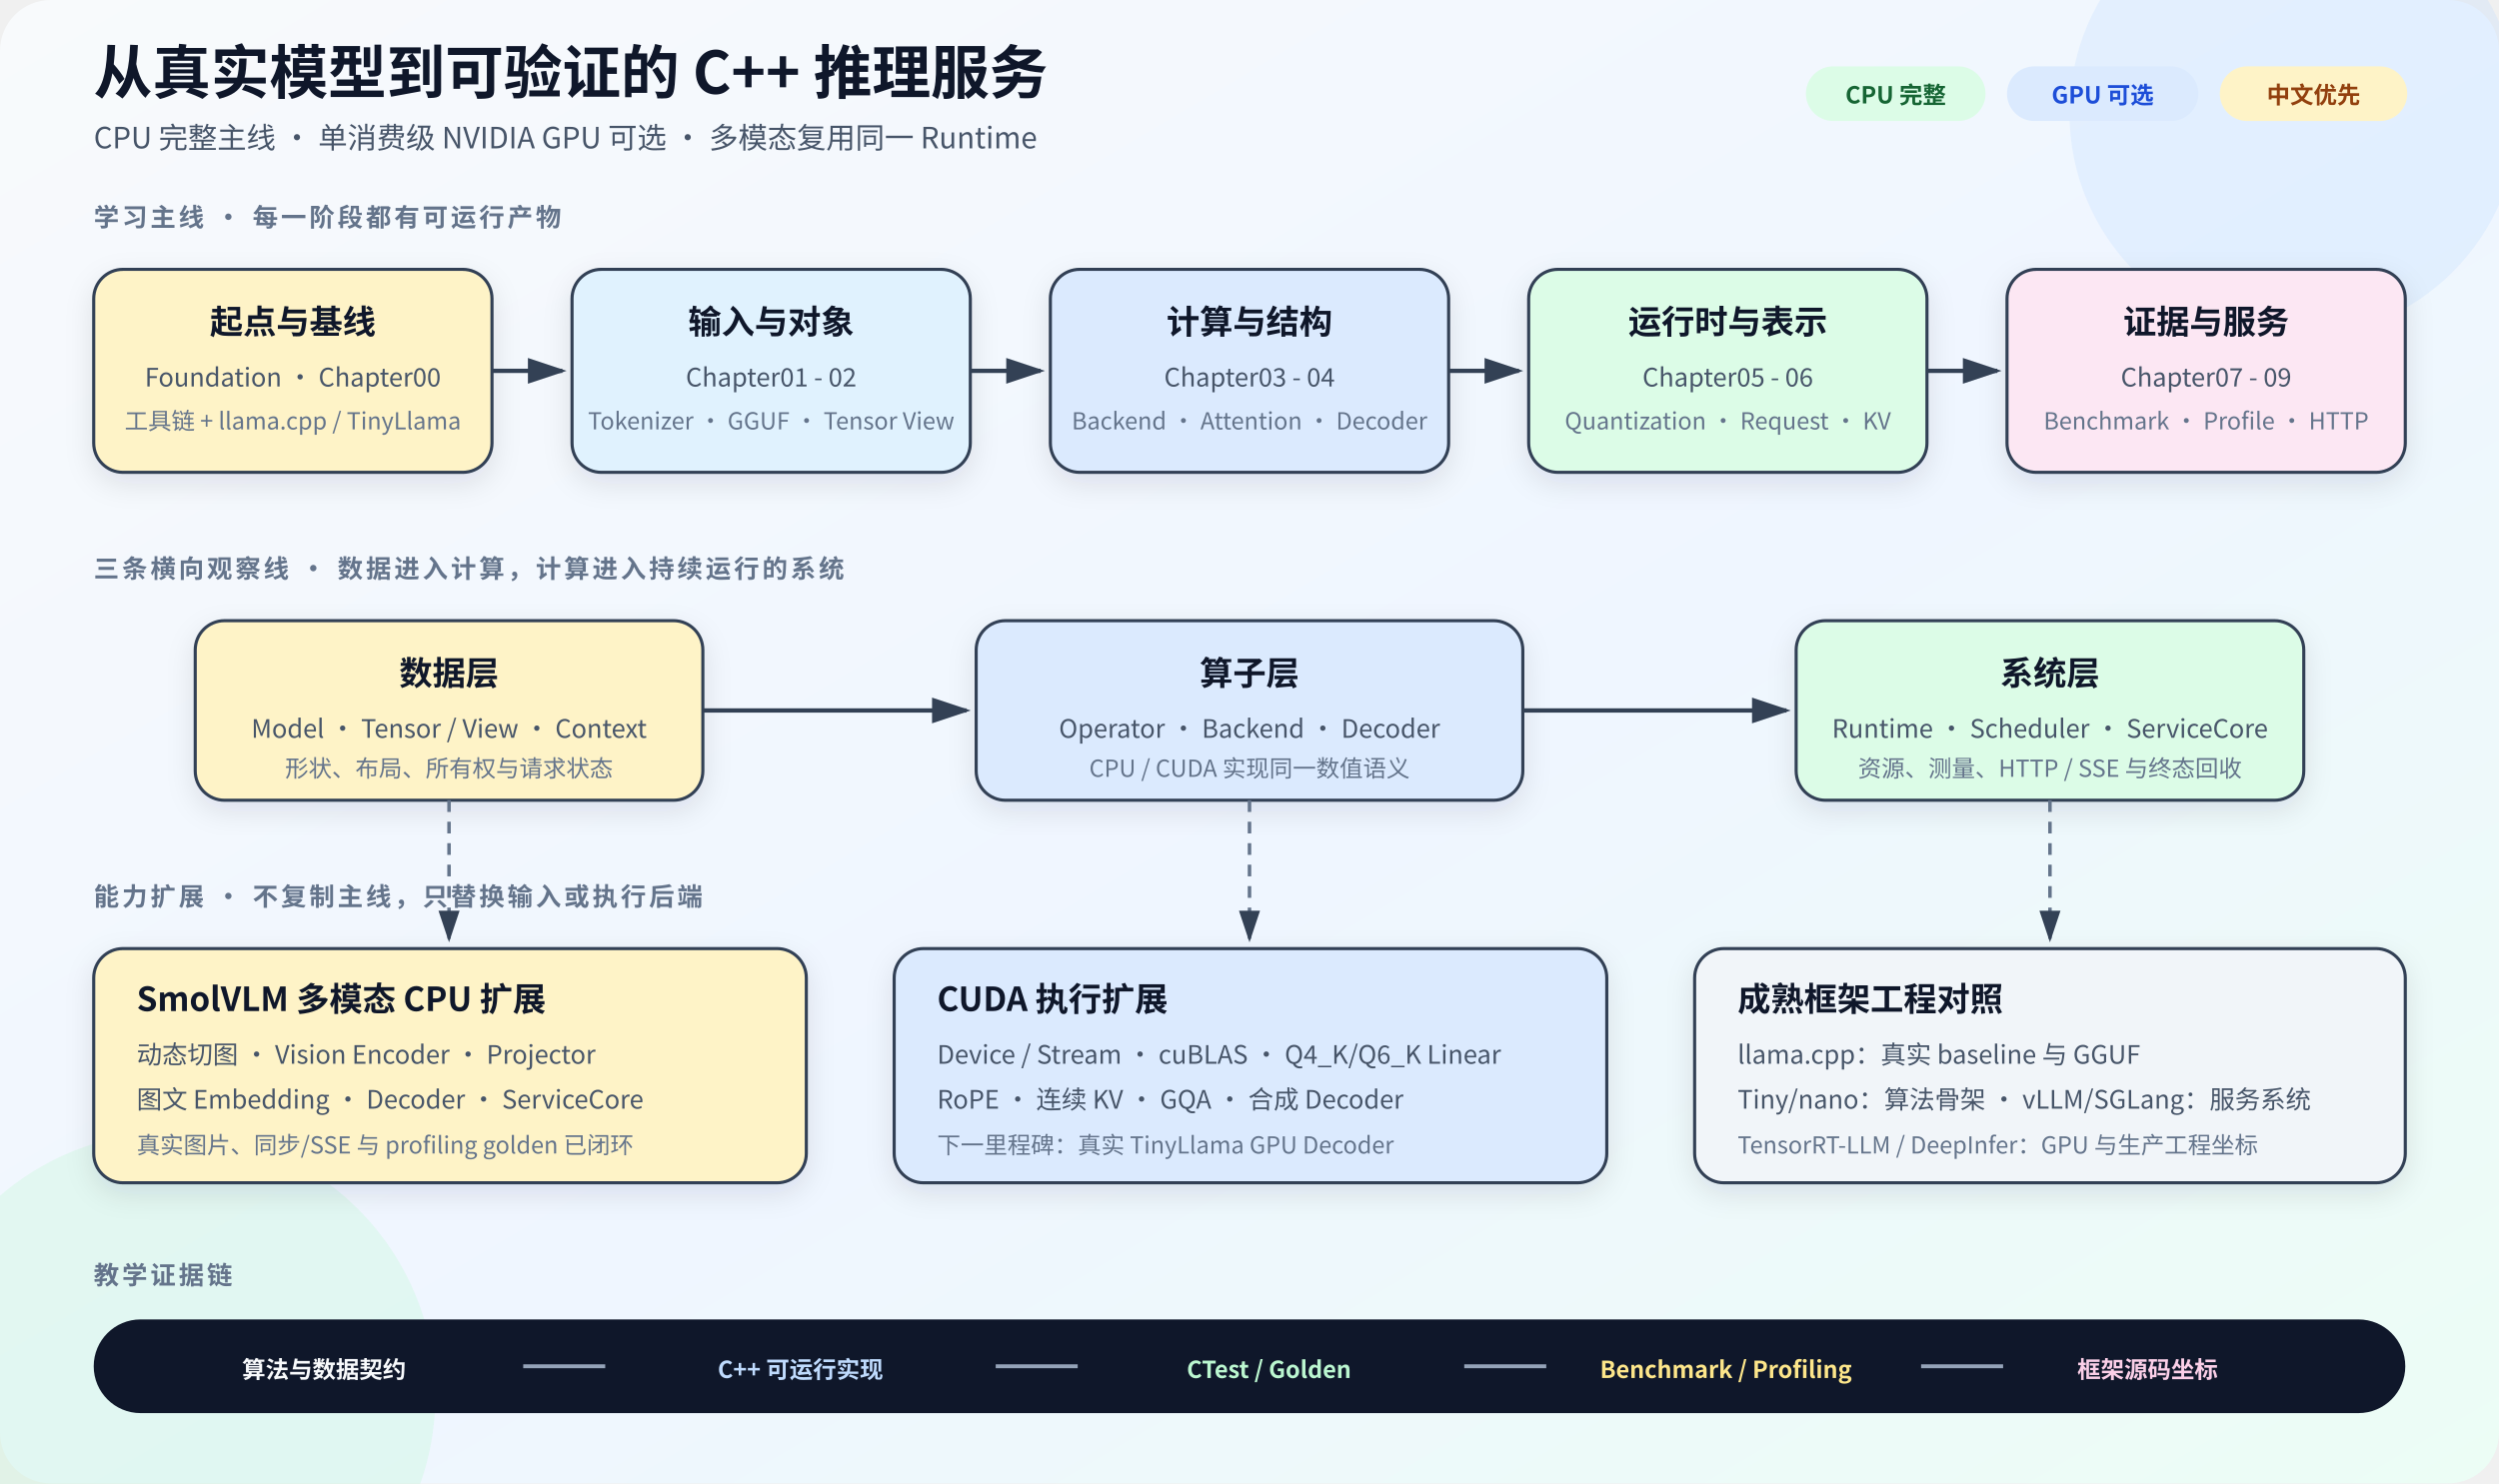
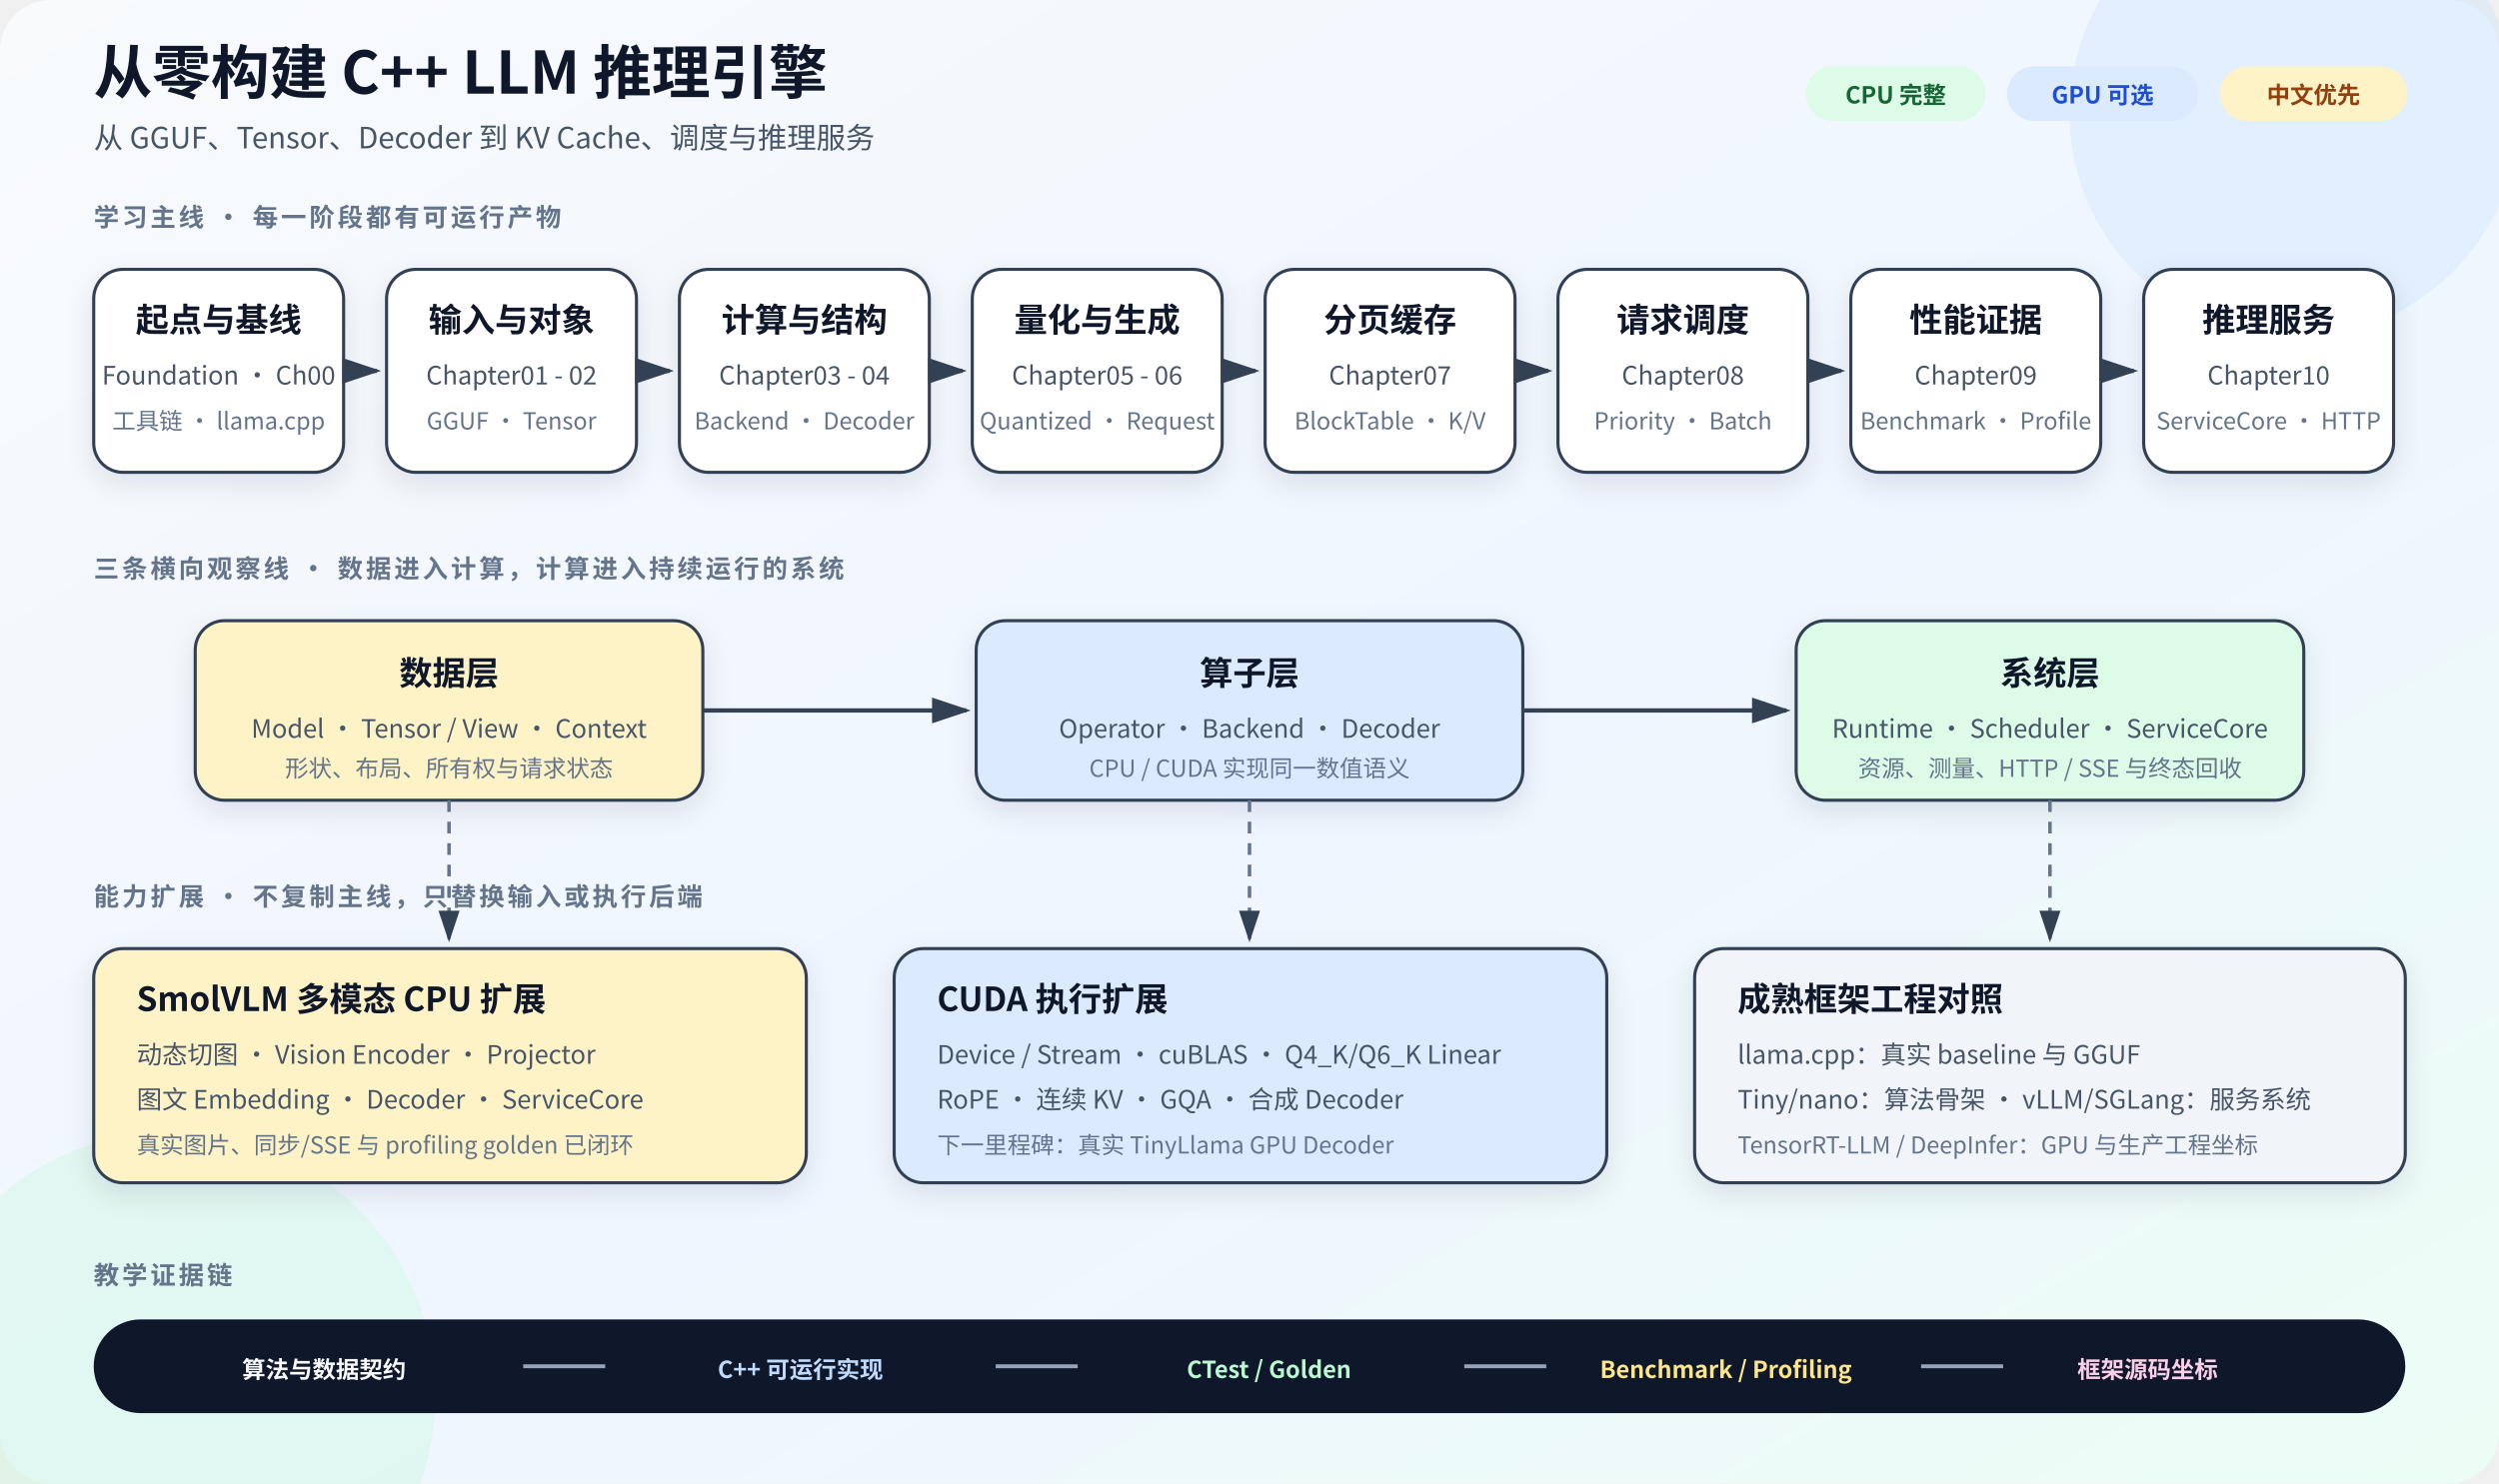
<svg xmlns="http://www.w3.org/2000/svg" width="1280" height="760" viewBox="0 0 1280 760" role="img" aria-labelledby="title desc">
  <defs>
    <linearGradient id="background" x1="0" y1="0" x2="1" y2="1">
      <stop offset="0%" stop-color="#f8fafc" />
      <stop offset="55%" stop-color="#eff6ff" />
      <stop offset="100%" stop-color="#ecfdf5" />
    </linearGradient>
    <filter id="shadow" x="-10%" y="-15%" width="120%" height="135%">
      <feDropShadow dx="0" dy="5" stdDeviation="7" flood-color="#0f172a" flood-opacity="0.10" />
    </filter>
    <marker id="arrow" markerWidth="10" markerHeight="10" refX="8" refY="3" orient="auto">
      <path d="M0,0 L0,6 L9,3 Z" fill="#334155" />
    </marker>
    <style>
      .title { font-family: "Noto Sans CJK SC", sans-serif; font-size: 30px; font-weight: 700; fill: #0f172a; }
      .subtitle { font-family: "Noto Sans CJK SC", sans-serif; font-size: 15px; fill: #475569; }
      .section { font-family: "Noto Sans CJK SC", sans-serif; font-size: 13px; font-weight: 700; letter-spacing: 1.5px; fill: #64748b; }
      .label { font-family: "Noto Sans CJK SC", sans-serif; font-size: 17px; font-weight: 700; fill: #0f172a; }
      .small { font-family: "Noto Sans CJK SC", sans-serif; font-size: 13px; fill: #475569; }
      .tiny { font-family: "Noto Sans CJK SC", sans-serif; font-size: 12px; fill: #64748b; }
      .badge { font-family: "Noto Sans CJK SC", sans-serif; font-size: 12px; font-weight: 700; }
      .card { stroke: #334155; stroke-width: 1.6; rx: 15; filter: url(#shadow); }
      .line { stroke: #334155; stroke-width: 2.2; fill: none; marker-end: url(#arrow); }
      .dash { stroke: #64748b; stroke-width: 1.8; stroke-dasharray: 6 5; fill: none; marker-end: url(#arrow); }
    </style>
  </defs>
  <rect width="1280" height="760" rx="26" fill="url(#background)" />
  <circle cx="1175" cy="58" r="115" fill="#bfdbfe" opacity="0.28" />
  <circle cx="88" cy="715" r="135" fill="#bbf7d0" opacity="0.28" />
-   <text x="48" y="48" class="title">从真实模型到可验证的 C++ 推理服务</text>
-   <text x="48" y="76" class="subtitle">CPU 完整主线 · 单消费级 NVIDIA GPU 可选 · 多模态复用同一 Runtime</text>
+   <text x="48" y="48" class="title">从零构建 C++ LLM 推理引擎</text>
+   <text x="48" y="76" class="subtitle">从 GGUF、Tensor、Decoder 到 KV Cache、调度与推理服务</text>
  <rect x="925" y="34" width="92" height="28" rx="14" fill="#dcfce7" />
  <text x="971" y="53" text-anchor="middle" class="badge" fill="#166534">CPU 完整</text>
  <rect x="1028" y="34" width="98" height="28" rx="14" fill="#dbeafe" />
  <text x="1077" y="53" text-anchor="middle" class="badge" fill="#1d4ed8">GPU 可选</text>
  <rect x="1137" y="34" width="96" height="28" rx="14" fill="#fef3c7" />
  <text x="1185" y="53" text-anchor="middle" class="badge" fill="#92400e">中文优先</text>
  <text x="48" y="116" class="section">学习主线 · 每一阶段都有可运行产物</text>
-   <rect x="48" y="138" width="204" height="104" class="card" fill="#fef3c7" />
-   <text x="150" y="171" text-anchor="middle" class="label">起点与基线</text>
-   <text x="150" y="198" text-anchor="middle" class="small">Foundation · Chapter00</text>
-   <text x="150" y="220" text-anchor="middle" class="tiny">工具链 + llama.cpp / TinyLlama</text>
-   <rect x="293" y="138" width="204" height="104" class="card" fill="#e0f2fe" />
-   <text x="395" y="171" text-anchor="middle" class="label">输入与对象</text>
-   <text x="395" y="198" text-anchor="middle" class="small">Chapter01 - 02</text>
-   <text x="395" y="220" text-anchor="middle" class="tiny">Tokenizer · GGUF · Tensor View</text>
-   <rect x="538" y="138" width="204" height="104" class="card" fill="#dbeafe" />
-   <text x="640" y="171" text-anchor="middle" class="label">计算与结构</text>
-   <text x="640" y="198" text-anchor="middle" class="small">Chapter03 - 04</text>
-   <text x="640" y="220" text-anchor="middle" class="tiny">Backend · Attention · Decoder</text>
-   <rect x="783" y="138" width="204" height="104" class="card" fill="#dcfce7" />
-   <text x="885" y="171" text-anchor="middle" class="label">运行时与表示</text>
-   <text x="885" y="198" text-anchor="middle" class="small">Chapter05 - 06</text>
-   <text x="885" y="220" text-anchor="middle" class="tiny">Quantization · Request · KV</text>
-   <rect x="1028" y="138" width="204" height="104" class="card" fill="#fce7f3" />
-   <text x="1130" y="171" text-anchor="middle" class="label">证据与服务</text>
-   <text x="1130" y="198" text-anchor="middle" class="small">Chapter07 - 09</text>
-   <text x="1130" y="220" text-anchor="middle" class="tiny">Benchmark · Profile · HTTP</text>
-   <path d="M252 190 H288" class="line" />
-   <path d="M497 190 H533" class="line" />
-   <path d="M742 190 H778" class="line" />
-   <path d="M987 190 H1023" class="line" />
+   <rect x="48" y="138" width="128" height="104" class="card" fill="#ffffff" />
+   <text x="112" y="170" text-anchor="middle" class="label">起点与基线</text>
+   <text x="112" y="197" text-anchor="middle" class="small">Foundation · Ch00</text>
+   <text x="112" y="220" text-anchor="middle" class="tiny">工具链 · llama.cpp</text>
+   <rect x="198" y="138" width="128" height="104" class="card" fill="#ffffff" />
+   <text x="262" y="170" text-anchor="middle" class="label">输入与对象</text>
+   <text x="262" y="197" text-anchor="middle" class="small">Chapter01 - 02</text>
+   <text x="262" y="220" text-anchor="middle" class="tiny">GGUF · Tensor</text>
+   <rect x="348" y="138" width="128" height="104" class="card" fill="#ffffff" />
+   <text x="412" y="170" text-anchor="middle" class="label">计算与结构</text>
+   <text x="412" y="197" text-anchor="middle" class="small">Chapter03 - 04</text>
+   <text x="412" y="220" text-anchor="middle" class="tiny">Backend · Decoder</text>
+   <rect x="498" y="138" width="128" height="104" class="card" fill="#ffffff" />
+   <text x="562" y="170" text-anchor="middle" class="label">量化与生成</text>
+   <text x="562" y="197" text-anchor="middle" class="small">Chapter05 - 06</text>
+   <text x="562" y="220" text-anchor="middle" class="tiny">Quantized · Request</text>
+   <rect x="648" y="138" width="128" height="104" class="card" fill="#ffffff" />
+   <text x="712" y="170" text-anchor="middle" class="label">分页缓存</text>
+   <text x="712" y="197" text-anchor="middle" class="small">Chapter07</text>
+   <text x="712" y="220" text-anchor="middle" class="tiny">BlockTable · K/V</text>
+   <rect x="798" y="138" width="128" height="104" class="card" fill="#ffffff" />
+   <text x="862" y="170" text-anchor="middle" class="label">请求调度</text>
+   <text x="862" y="197" text-anchor="middle" class="small">Chapter08</text>
+   <text x="862" y="220" text-anchor="middle" class="tiny">Priority · Batch</text>
+   <rect x="948" y="138" width="128" height="104" class="card" fill="#ffffff" />
+   <text x="1012" y="170" text-anchor="middle" class="label">性能证据</text>
+   <text x="1012" y="197" text-anchor="middle" class="small">Chapter09</text>
+   <text x="1012" y="220" text-anchor="middle" class="tiny">Benchmark · Profile</text>
+   <rect x="1098" y="138" width="128" height="104" class="card" fill="#ffffff" />
+   <text x="1162" y="170" text-anchor="middle" class="label">推理服务</text>
+   <text x="1162" y="197" text-anchor="middle" class="small">Chapter10</text>
+   <text x="1162" y="220" text-anchor="middle" class="tiny">ServiceCore · HTTP</text>
+   <path d="M176 190 H193" class="line" />
+   <path d="M326 190 H343" class="line" />
+   <path d="M476 190 H493" class="line" />
+   <path d="M626 190 H643" class="line" />
+   <path d="M776 190 H793" class="line" />
+   <path d="M926 190 H943" class="line" />
+   <path d="M1076 190 H1093" class="line" />
  <text x="48" y="296" class="section">三条横向观察线 · 数据进入计算，计算进入持续运行的系统</text>
  <rect x="100" y="318" width="260" height="92" class="card" fill="#fef3c7" />
  <text x="230" y="351" text-anchor="middle" class="label">数据层</text>
  <text x="230" y="378" text-anchor="middle" class="small">Model · Tensor / View · Context</text>
  <text x="230" y="398" text-anchor="middle" class="tiny">形状、布局、所有权与请求状态</text>
  <rect x="500" y="318" width="280" height="92" class="card" fill="#dbeafe" />
  <text x="640" y="351" text-anchor="middle" class="label">算子层</text>
  <text x="640" y="378" text-anchor="middle" class="small">Operator · Backend · Decoder</text>
  <text x="640" y="398" text-anchor="middle" class="tiny">CPU / CUDA 实现同一数值语义</text>
  <rect x="920" y="318" width="260" height="92" class="card" fill="#dcfce7" />
  <text x="1050" y="351" text-anchor="middle" class="label">系统层</text>
  <text x="1050" y="378" text-anchor="middle" class="small">Runtime · Scheduler · ServiceCore</text>
  <text x="1050" y="398" text-anchor="middle" class="tiny">资源、测量、HTTP / SSE 与终态回收</text>
  <path d="M360 364 H495" class="line" />
  <path d="M780 364 H915" class="line" />
  <text x="48" y="464" class="section">能力扩展 · 不复制主线，只替换输入或执行后端</text>
  <rect x="48" y="486" width="365" height="120" class="card" fill="#fef3c7" />
  <text x="70" y="518" class="label">SmolVLM 多模态 CPU 扩展</text>
  <text x="70" y="545" class="small">动态切图 · Vision Encoder · Projector</text>
  <text x="70" y="568" class="small">图文 Embedding · Decoder · ServiceCore</text>
  <text x="70" y="591" class="tiny">真实图片、同步/SSE 与 profiling golden 已闭环</text>
  <path d="M230 410 V481" class="dash" />
  <rect x="458" y="486" width="365" height="120" class="card" fill="#dbeafe" />
  <text x="480" y="518" class="label">CUDA 执行扩展</text>
  <text x="480" y="545" class="small">Device / Stream · cuBLAS · Q4_K/Q6_K Linear</text>
  <text x="480" y="568" class="small">RoPE · 连续 KV · GQA · 合成 Decoder</text>
  <text x="480" y="591" class="tiny">下一里程碑：真实 TinyLlama GPU Decoder</text>
  <path d="M640 410 V481" class="dash" />
  <rect x="868" y="486" width="364" height="120" class="card" fill="#f1f5f9" />
  <text x="890" y="518" class="label">成熟框架工程对照</text>
  <text x="890" y="545" class="small">llama.cpp：真实 baseline 与 GGUF</text>
  <text x="890" y="568" class="small">Tiny/nano：算法骨架 · vLLM/SGLang：服务系统</text>
  <text x="890" y="591" class="tiny">TensorRT-LLM / DeepInfer：GPU 与生产工程坐标</text>
  <path d="M1050 410 V481" class="dash" />
  <text x="48" y="658" class="section">教学证据链</text>
  <rect x="48" y="676" width="1184" height="48" rx="24" fill="#0f172a" />
  <text x="166" y="706" text-anchor="middle" class="badge" fill="#f8fafc">算法与数据契约</text>
  <text x="410" y="706" text-anchor="middle" class="badge" fill="#bfdbfe">C++ 可运行实现</text>
  <text x="650" y="706" text-anchor="middle" class="badge" fill="#bbf7d0">CTest / Golden</text>
  <text x="884" y="706" text-anchor="middle" class="badge" fill="#fde68a">Benchmark / Profiling</text>
  <text x="1100" y="706" text-anchor="middle" class="badge" fill="#fbcfe8">框架源码坐标</text>
  <path d="M268 700 H310 M510 700 H552 M750 700 H792 M984 700 H1026" stroke="#94a3b8" stroke-width="2" />
</svg>
